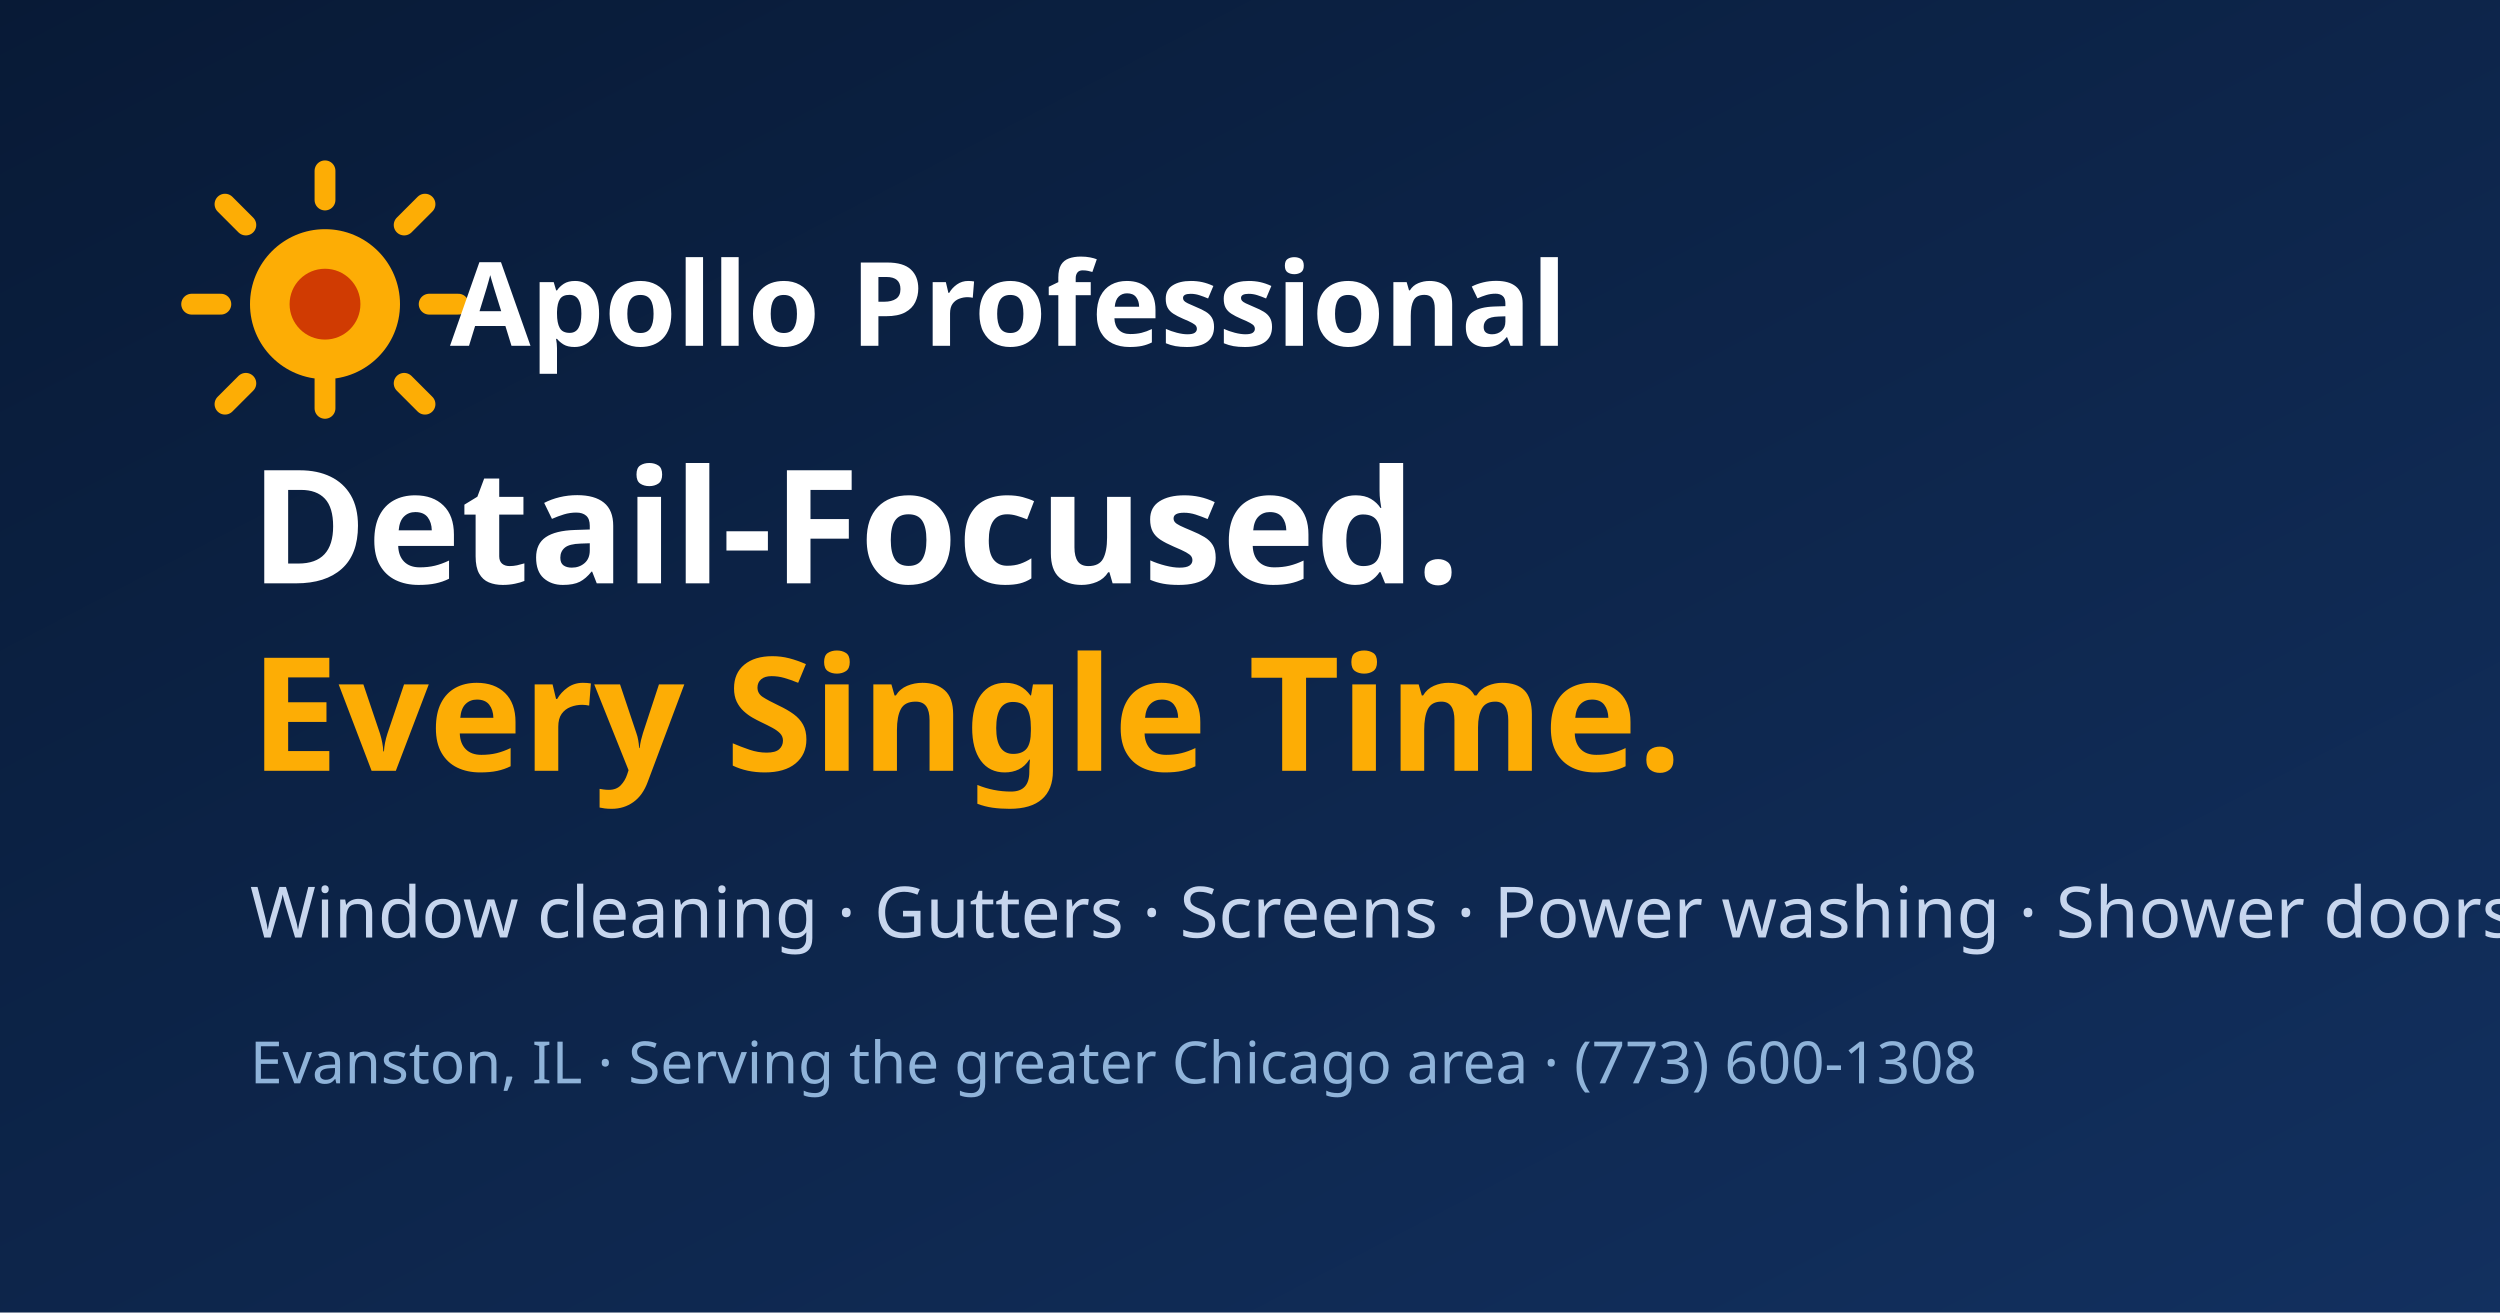
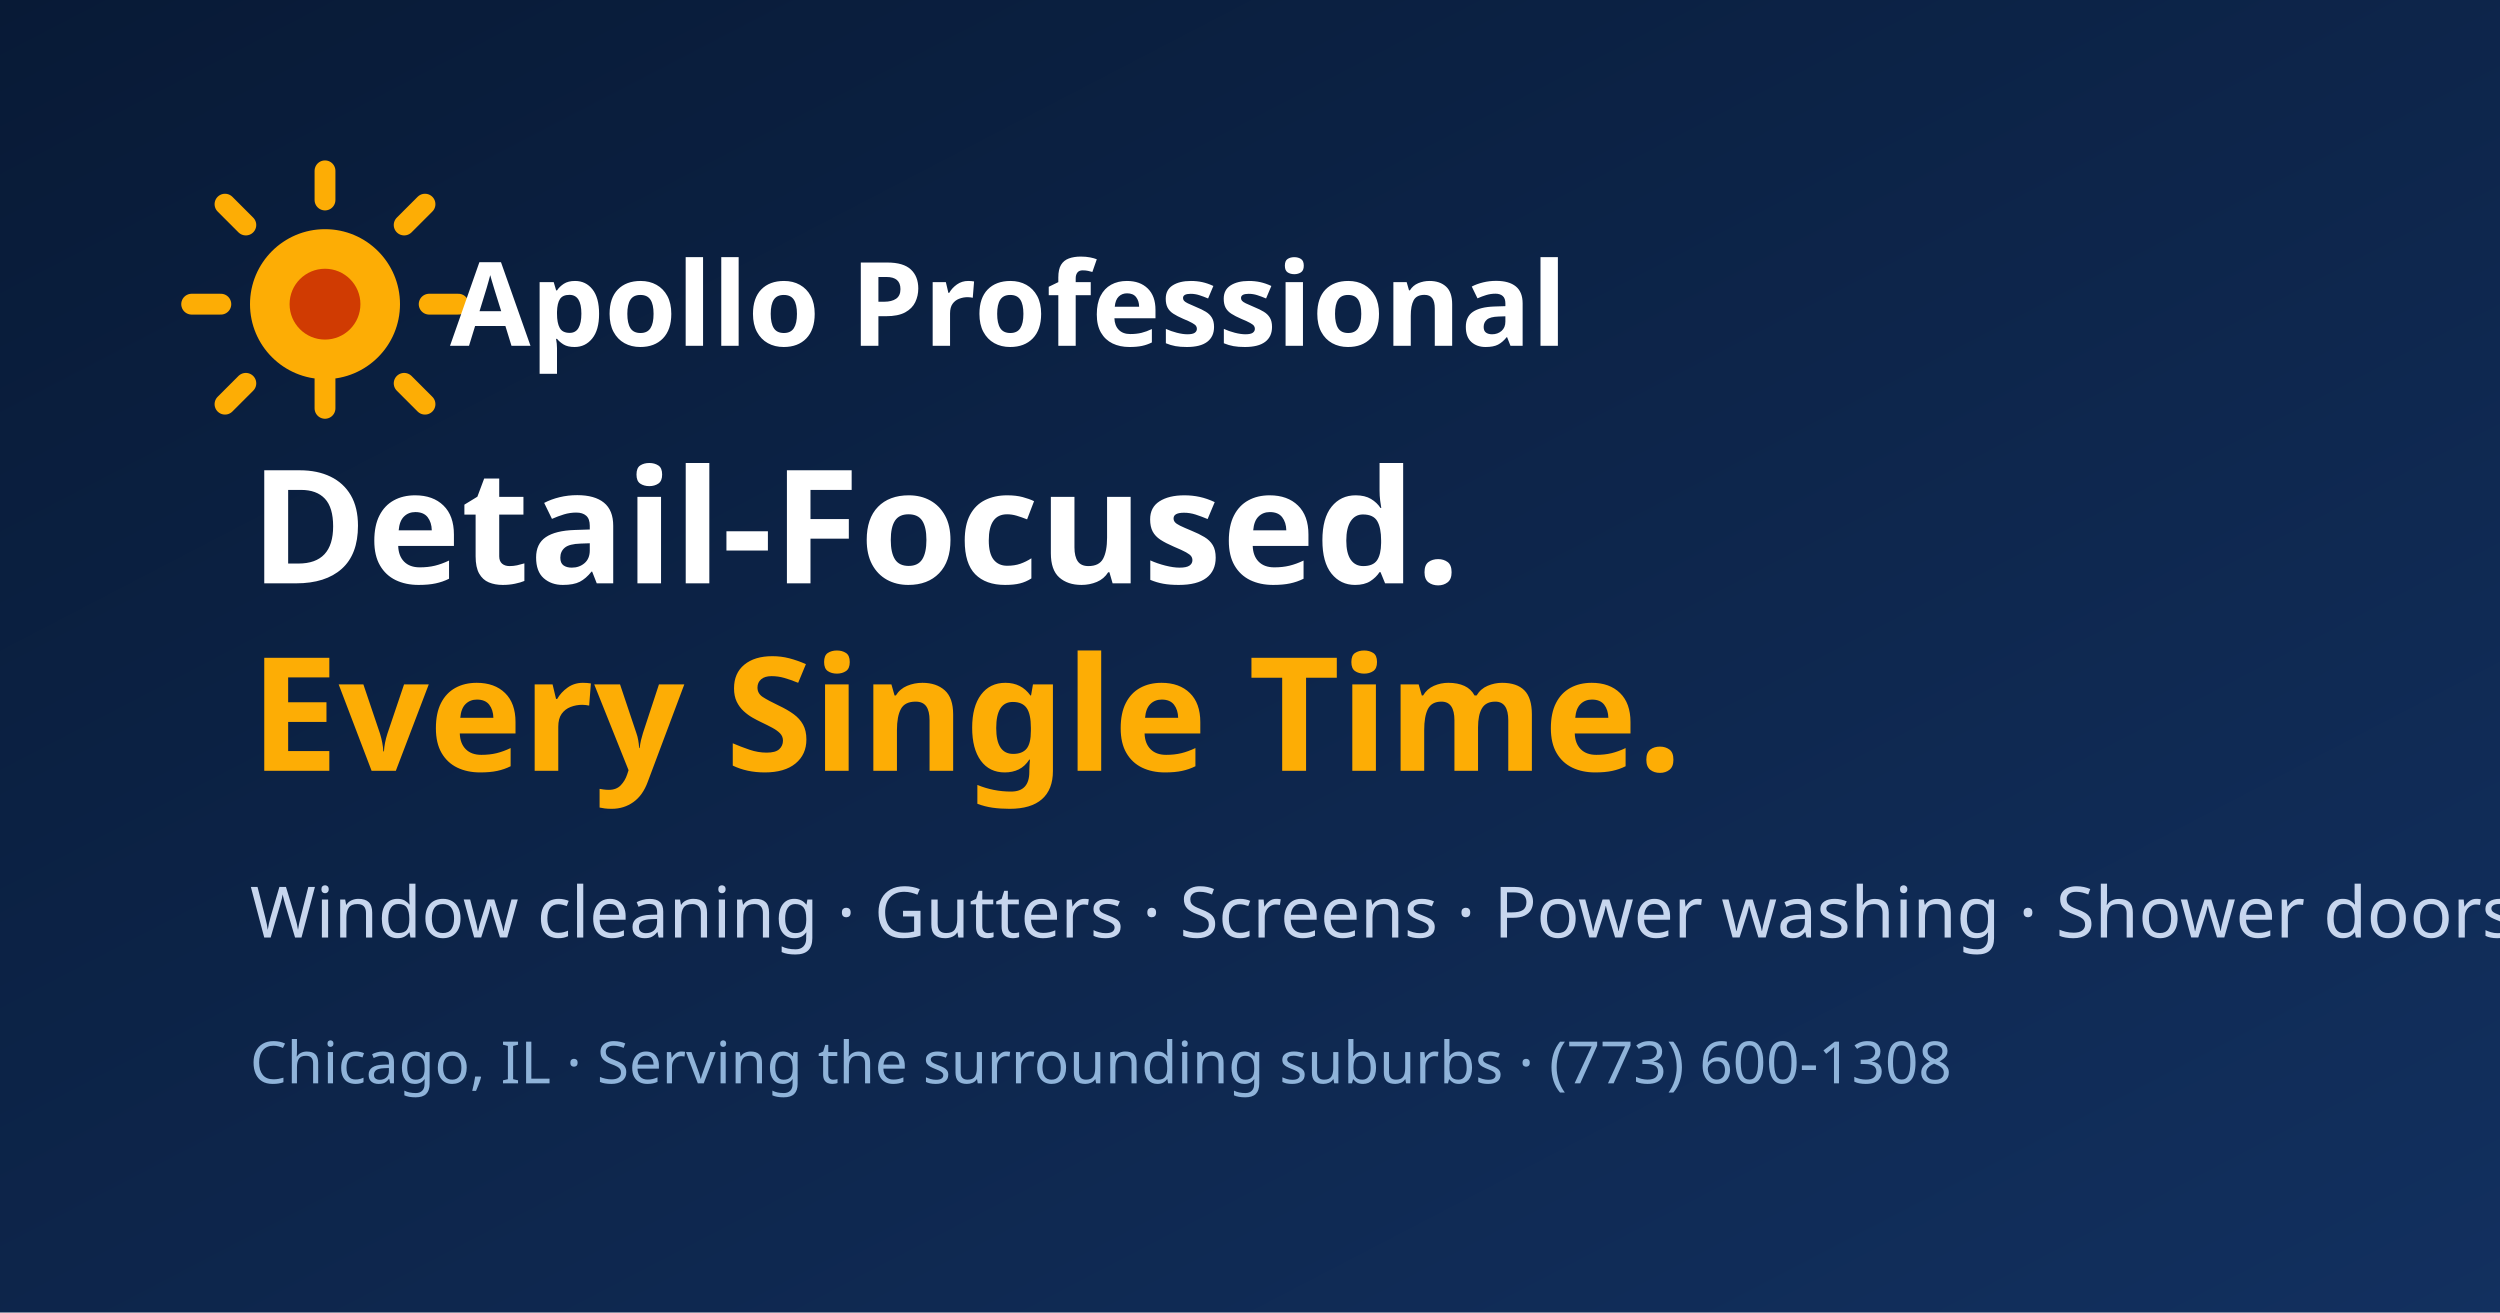
<svg xmlns="http://www.w3.org/2000/svg" width="1200" height="630" viewBox="0 0 1200 630">
  <defs>
    <linearGradient id="bg" x1="0" y1="0" x2="1" y2="1">
      <stop offset="0" stop-color="#081A36" />
      <stop offset="1" stop-color="#12305F" />
    </linearGradient>
  </defs>
  <rect width="1200" height="630" fill="url(#bg)" />
  <circle cx="156" cy="146" r="36" fill="#FDAD05" />
  <path d="M156 96v-14M156 196v-14M106 146H92M220 146h-14M118 108l-10-10M204 194l-10-10M194 108l10-10M108 194l10-10" stroke="#FDAD05" stroke-width="10" stroke-linecap="round" />
  <circle cx="156" cy="146" r="17" fill="#D03B02" />
  <text x="216" y="166" font-family="sans-serif" font-size="56" font-weight="700" fill="#ffffff">Apollo Professional</text>
  <text x="120" y="280" font-family="sans-serif" font-size="76" font-weight="800" fill="#ffffff">Detail-Focused.</text>
  <text x="120" y="370" font-family="sans-serif" font-size="76" font-weight="800" fill="#FDAD05">Every Single Time.</text>
  <text x="120" y="450" font-family="sans-serif" font-size="34" fill="#c7d6ee">Window cleaning · Gutters · Screens · Power washing · Shower doors</text>
-   <text x="120" y="520" font-family="sans-serif" font-size="28" fill="#8fb3d9">Evanston, IL · Serving the greater Chicago area · (773) 600-1308</text>
+   <text x="120" y="520" font-family="sans-serif" font-size="28" fill="#8fb3d9">Chicago, IL · Serving the surrounding suburbs · (773) 600-1308</text>
</svg>
